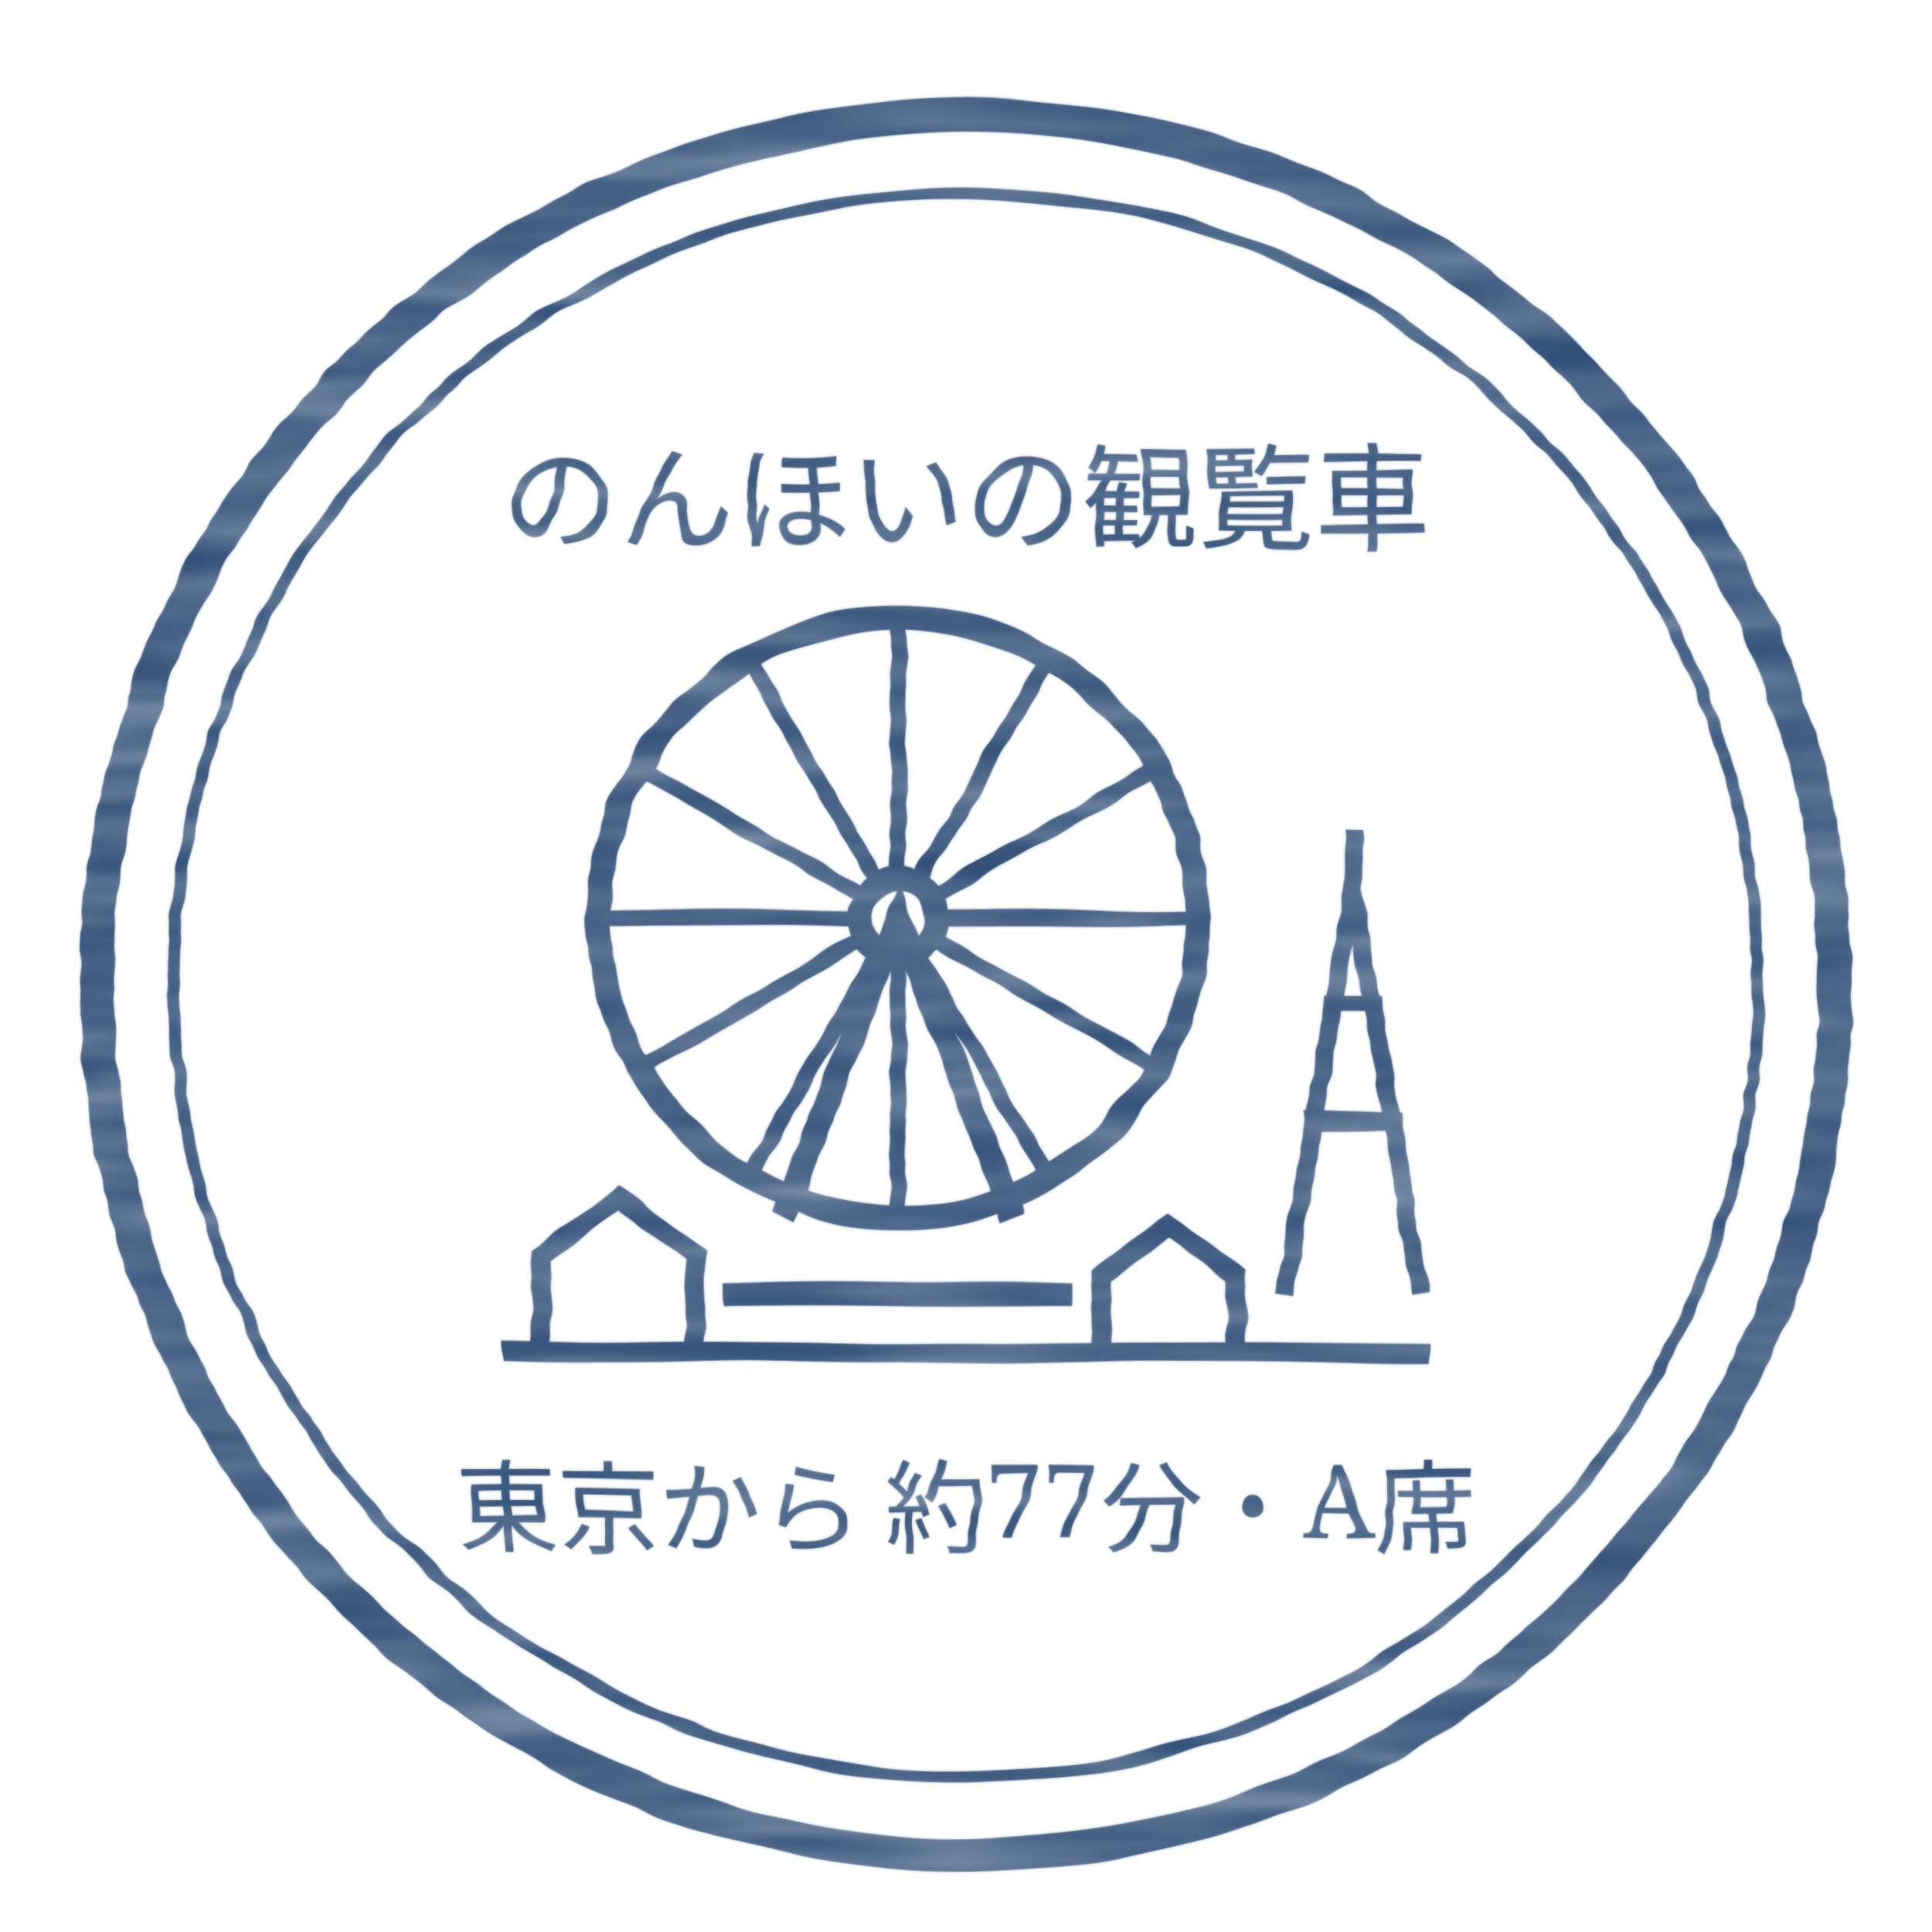
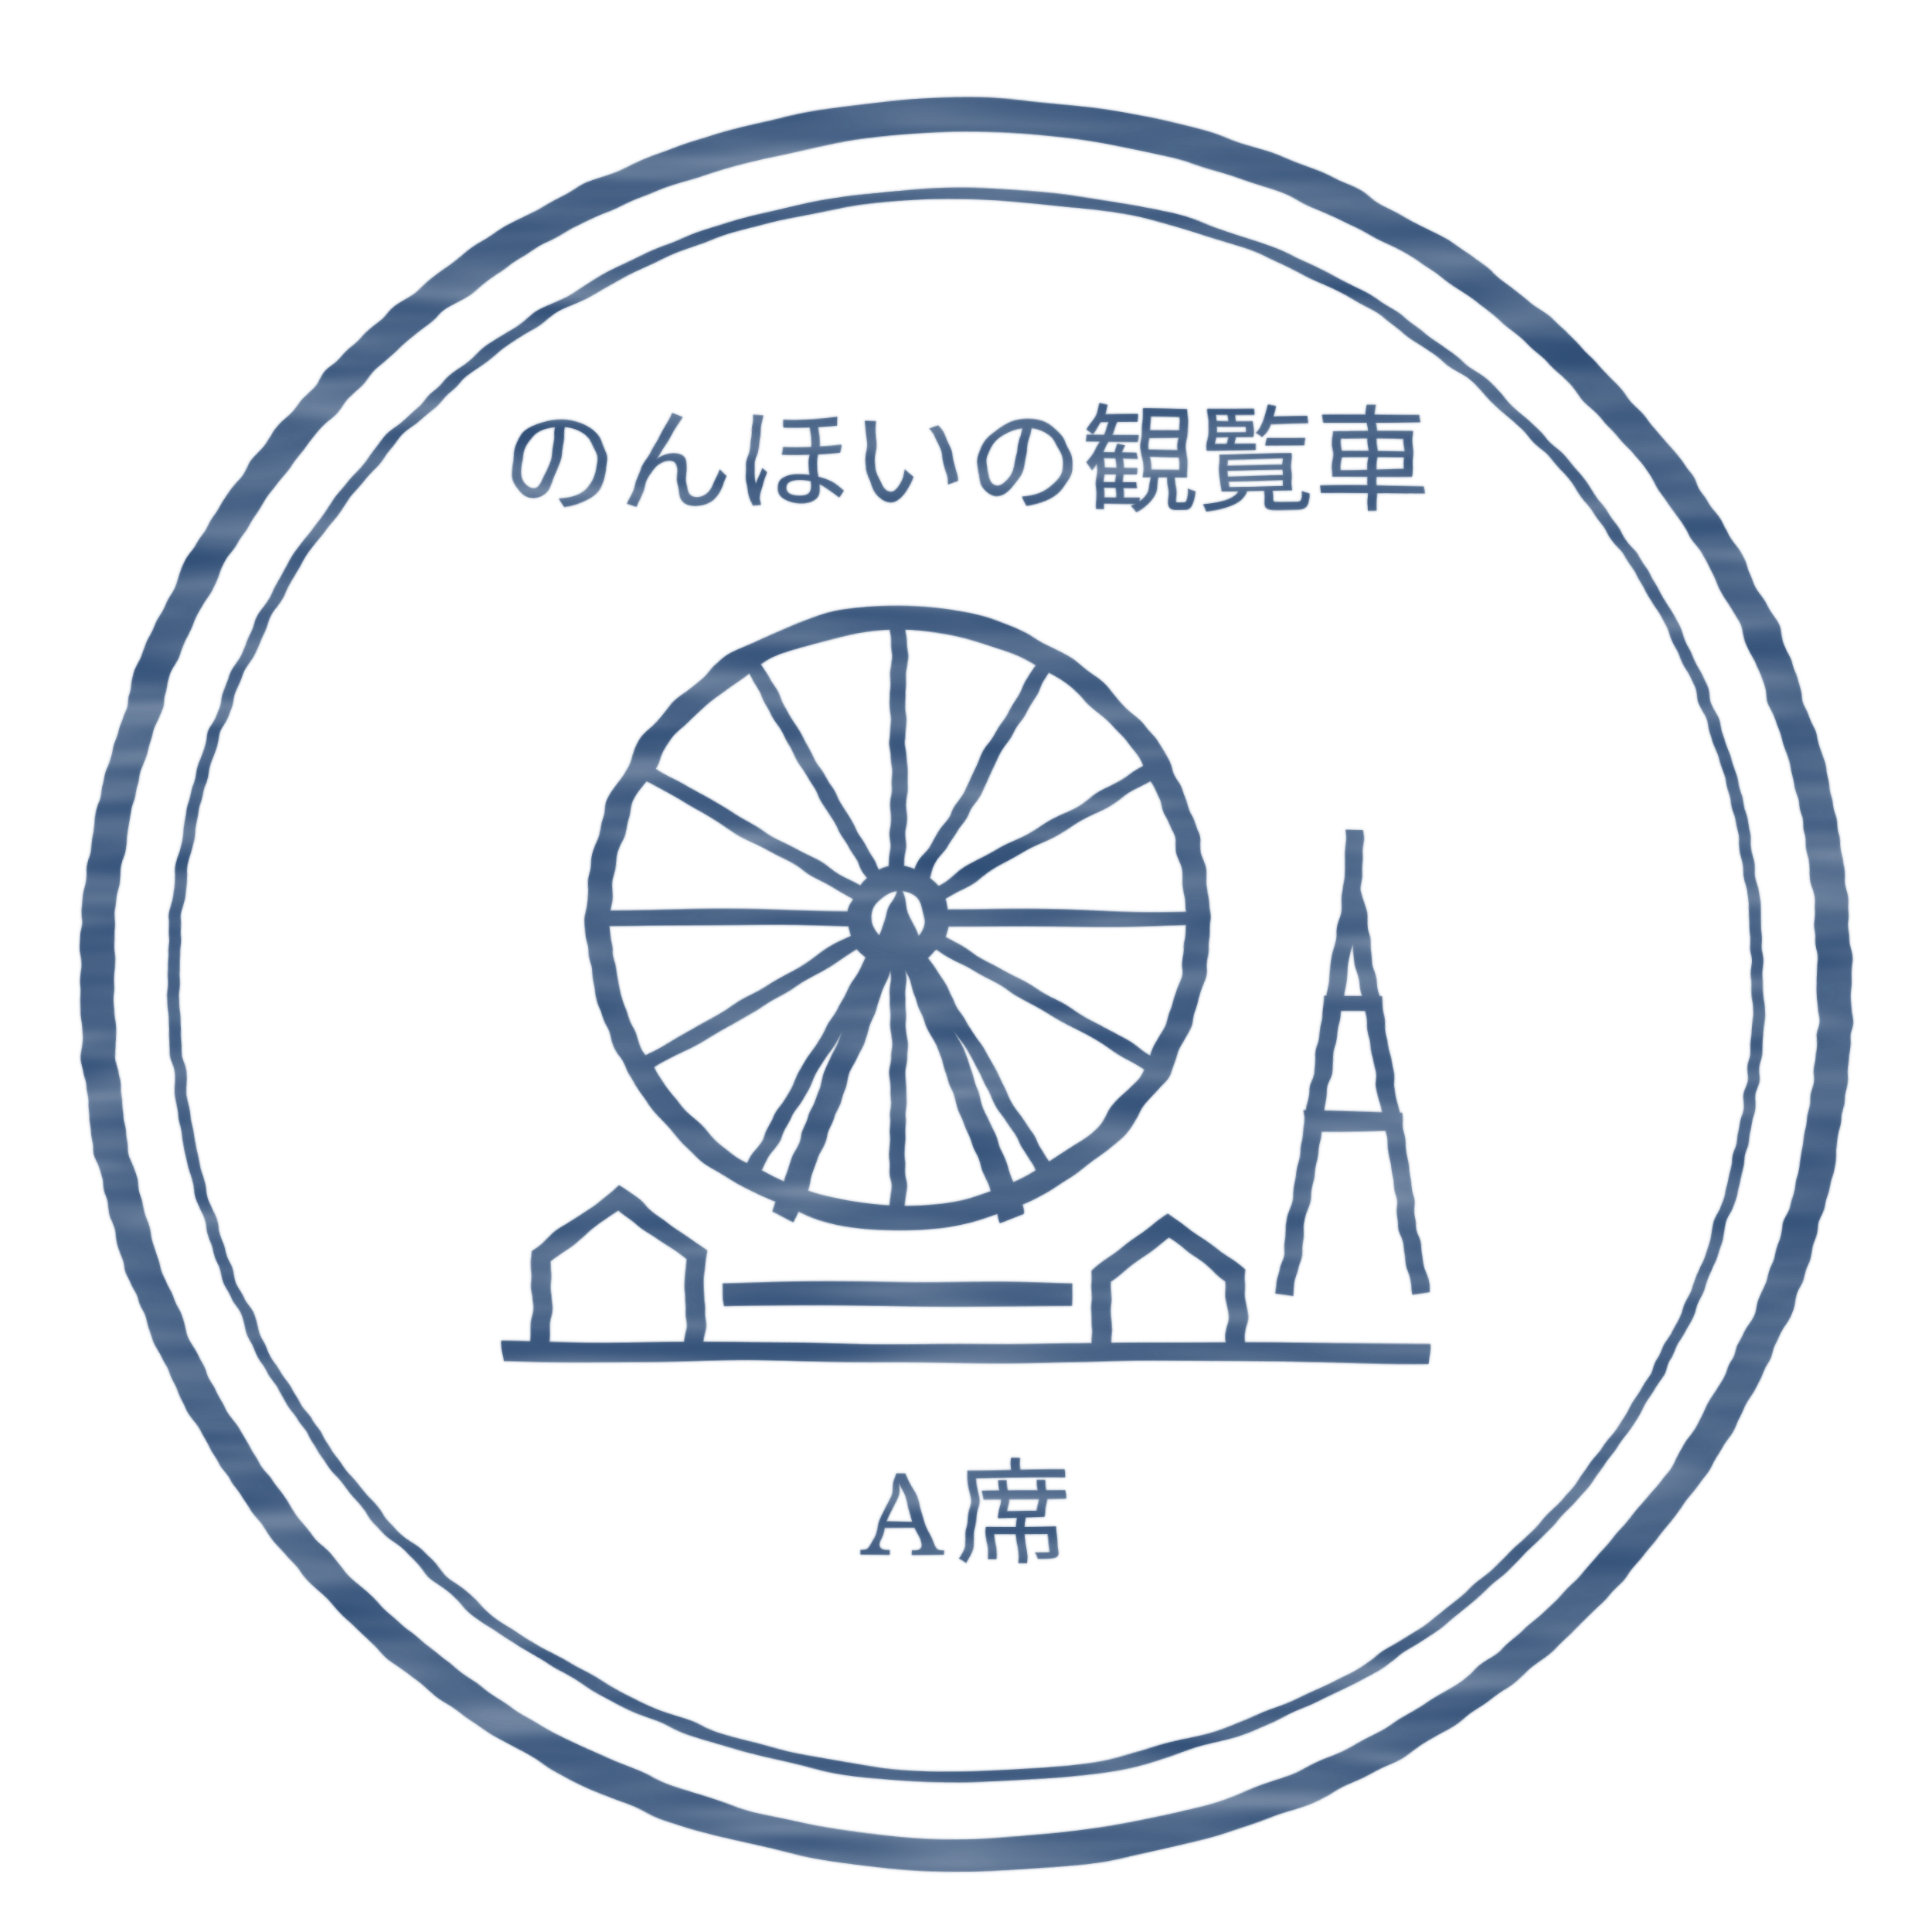
<svg xmlns="http://www.w3.org/2000/svg" viewBox="0 0 200 200" role="img" aria-label="のんほいの観覧車 車窓スタンプ">
  <defs>
    <filter id="stampInk" x="-5%" y="-5%" width="110%" height="110%" color-interpolation-filters="sRGB">
      <feTurbulence type="fractalNoise" baseFrequency="0.045 0.32" numOctaves="2" seed="17" result="paperGrain" />
      <feDisplacementMap in="SourceGraphic" in2="paperGrain" scale="0.85" xChannelSelector="R" yChannelSelector="G" result="roughInk" />
      <feColorMatrix in="paperGrain" type="matrix" values="0 0 0 0 1  0 0 0 0 1  0 0 0 0 1  0.3 0.3 0.3 0 0.15" result="inkDensity" />
      <feComposite in="roughInk" in2="inkDensity" operator="in" result="unevenInk" />
      <feGaussianBlur in="unevenInk" stdDeviation="0.16" result="inkBleed" />
      <feMerge>
        <feMergeNode in="inkBleed" />
        <feMergeNode in="unevenInk" />
      </feMerge>
    </filter>
  </defs>
  <g stroke="#2b4a73" fill="#2b4a73" filter="url(#stampInk)">
    <circle cx="100" cy="102" r="90" fill="none" stroke-width="3.5" />
    <circle cx="100" cy="102" r="82" fill="none" stroke-width="1.2" />
-     <text x="100" y="56" text-anchor="middle" font-size="12" font-weight="500" font-family="'Shippori Mincho','Hiragino Mincho ProN','Yu Mincho',serif" stroke="none">のんほいの観覧車</text>
+     <text x="100" y="52" text-anchor="middle" font-size="12" font-weight="500" font-family="'Shippori Mincho','Hiragino Mincho ProN','Yu Mincho',serif" stroke="none">のんほいの観覧車</text>
    <g fill="none" stroke-width="2.5">
      <circle cx="93" cy="95" r="31" />
      <circle cx="93" cy="95" r="4" />
      <path d="M81 126 L93 95 L105 126" />
      <path d="M75 134 H111" />
    </g>
    <g fill="none" stroke-width="1.6">
      <path d="M97.0 95.0 L124.0 95.0" />
      <path d="M96.5 97.0 L119.8 110.5" />
      <path d="M95.0 98.5 L108.5 121.8" />
      <path d="M93.0 99.0 L93.0 126.0" />
      <path d="M91.0 98.5 L77.5 121.8" />
      <path d="M89.5 97.0 L66.2 110.5" />
      <path d="M89.0 95.0 L62.0 95.0" />
      <path d="M89.5 93.0 L66.2 79.5" />
      <path d="M91.0 91.5 L77.5 68.2" />
      <path d="M93.0 91.0 L93.0 64.0" />
      <path d="M95.0 91.5 L108.5 68.2" />
      <path d="M96.5 93.0 L119.8 79.5" />
    </g>
    <g fill="none" stroke-width="1.8">
      <path d="M133 134 L140 92 L147 134" />
      <path d="M140 92 V86" />
      <path d="M135 116 H145 M137 104 H143" />
    </g>
    <g fill="none" stroke-width="2">
      <path d="M52 140 H148" />
      <path d="M56 140 V130 L64 124 L72 130 V140" />
      <path d="M114 140 V132 L121 127 L128 132 V140" />
    </g>
-     <text x="100" y="160" text-anchor="middle" font-size="10.5" font-family="'Shippori Mincho','Hiragino Mincho ProN','Yu Mincho',serif" stroke="none">東京から 約77分・A席</text>
+     <text x="100" y="161" text-anchor="middle" font-size="12" letter-spacing="1.2" font-family="'Shippori Mincho','Hiragino Mincho ProN','Yu Mincho',serif" stroke="none">A席</text>
  </g>
</svg>
